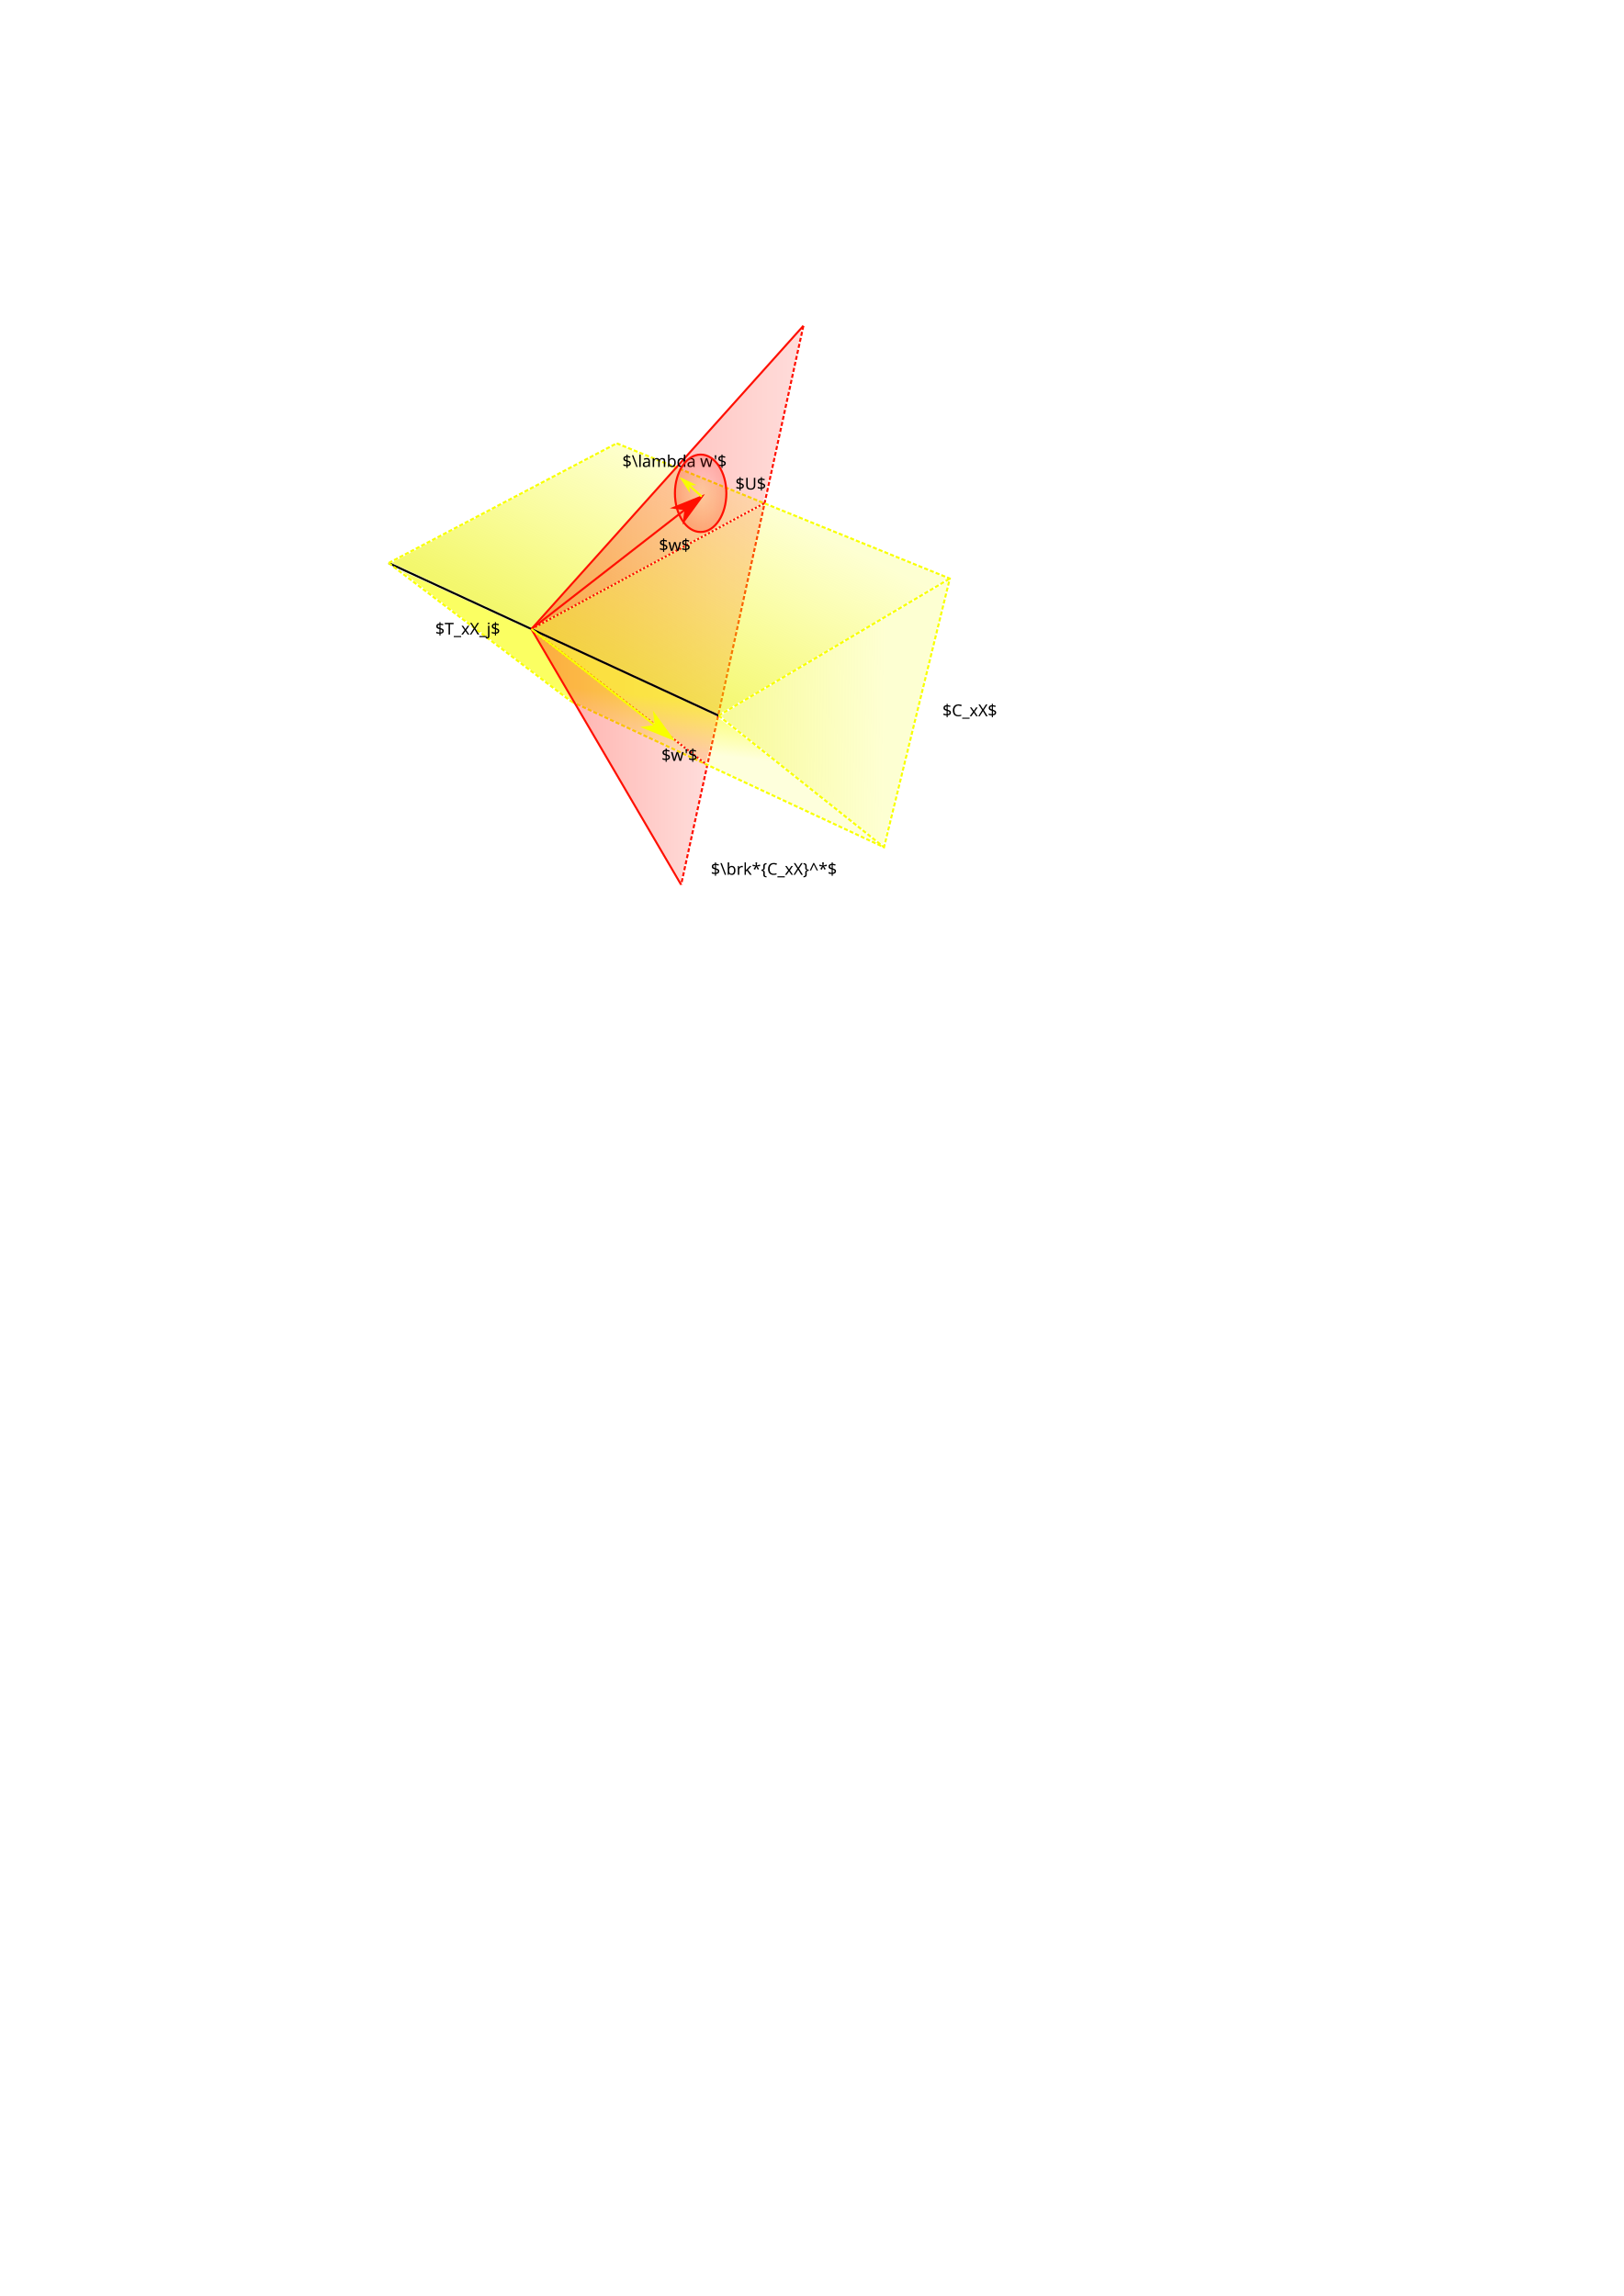
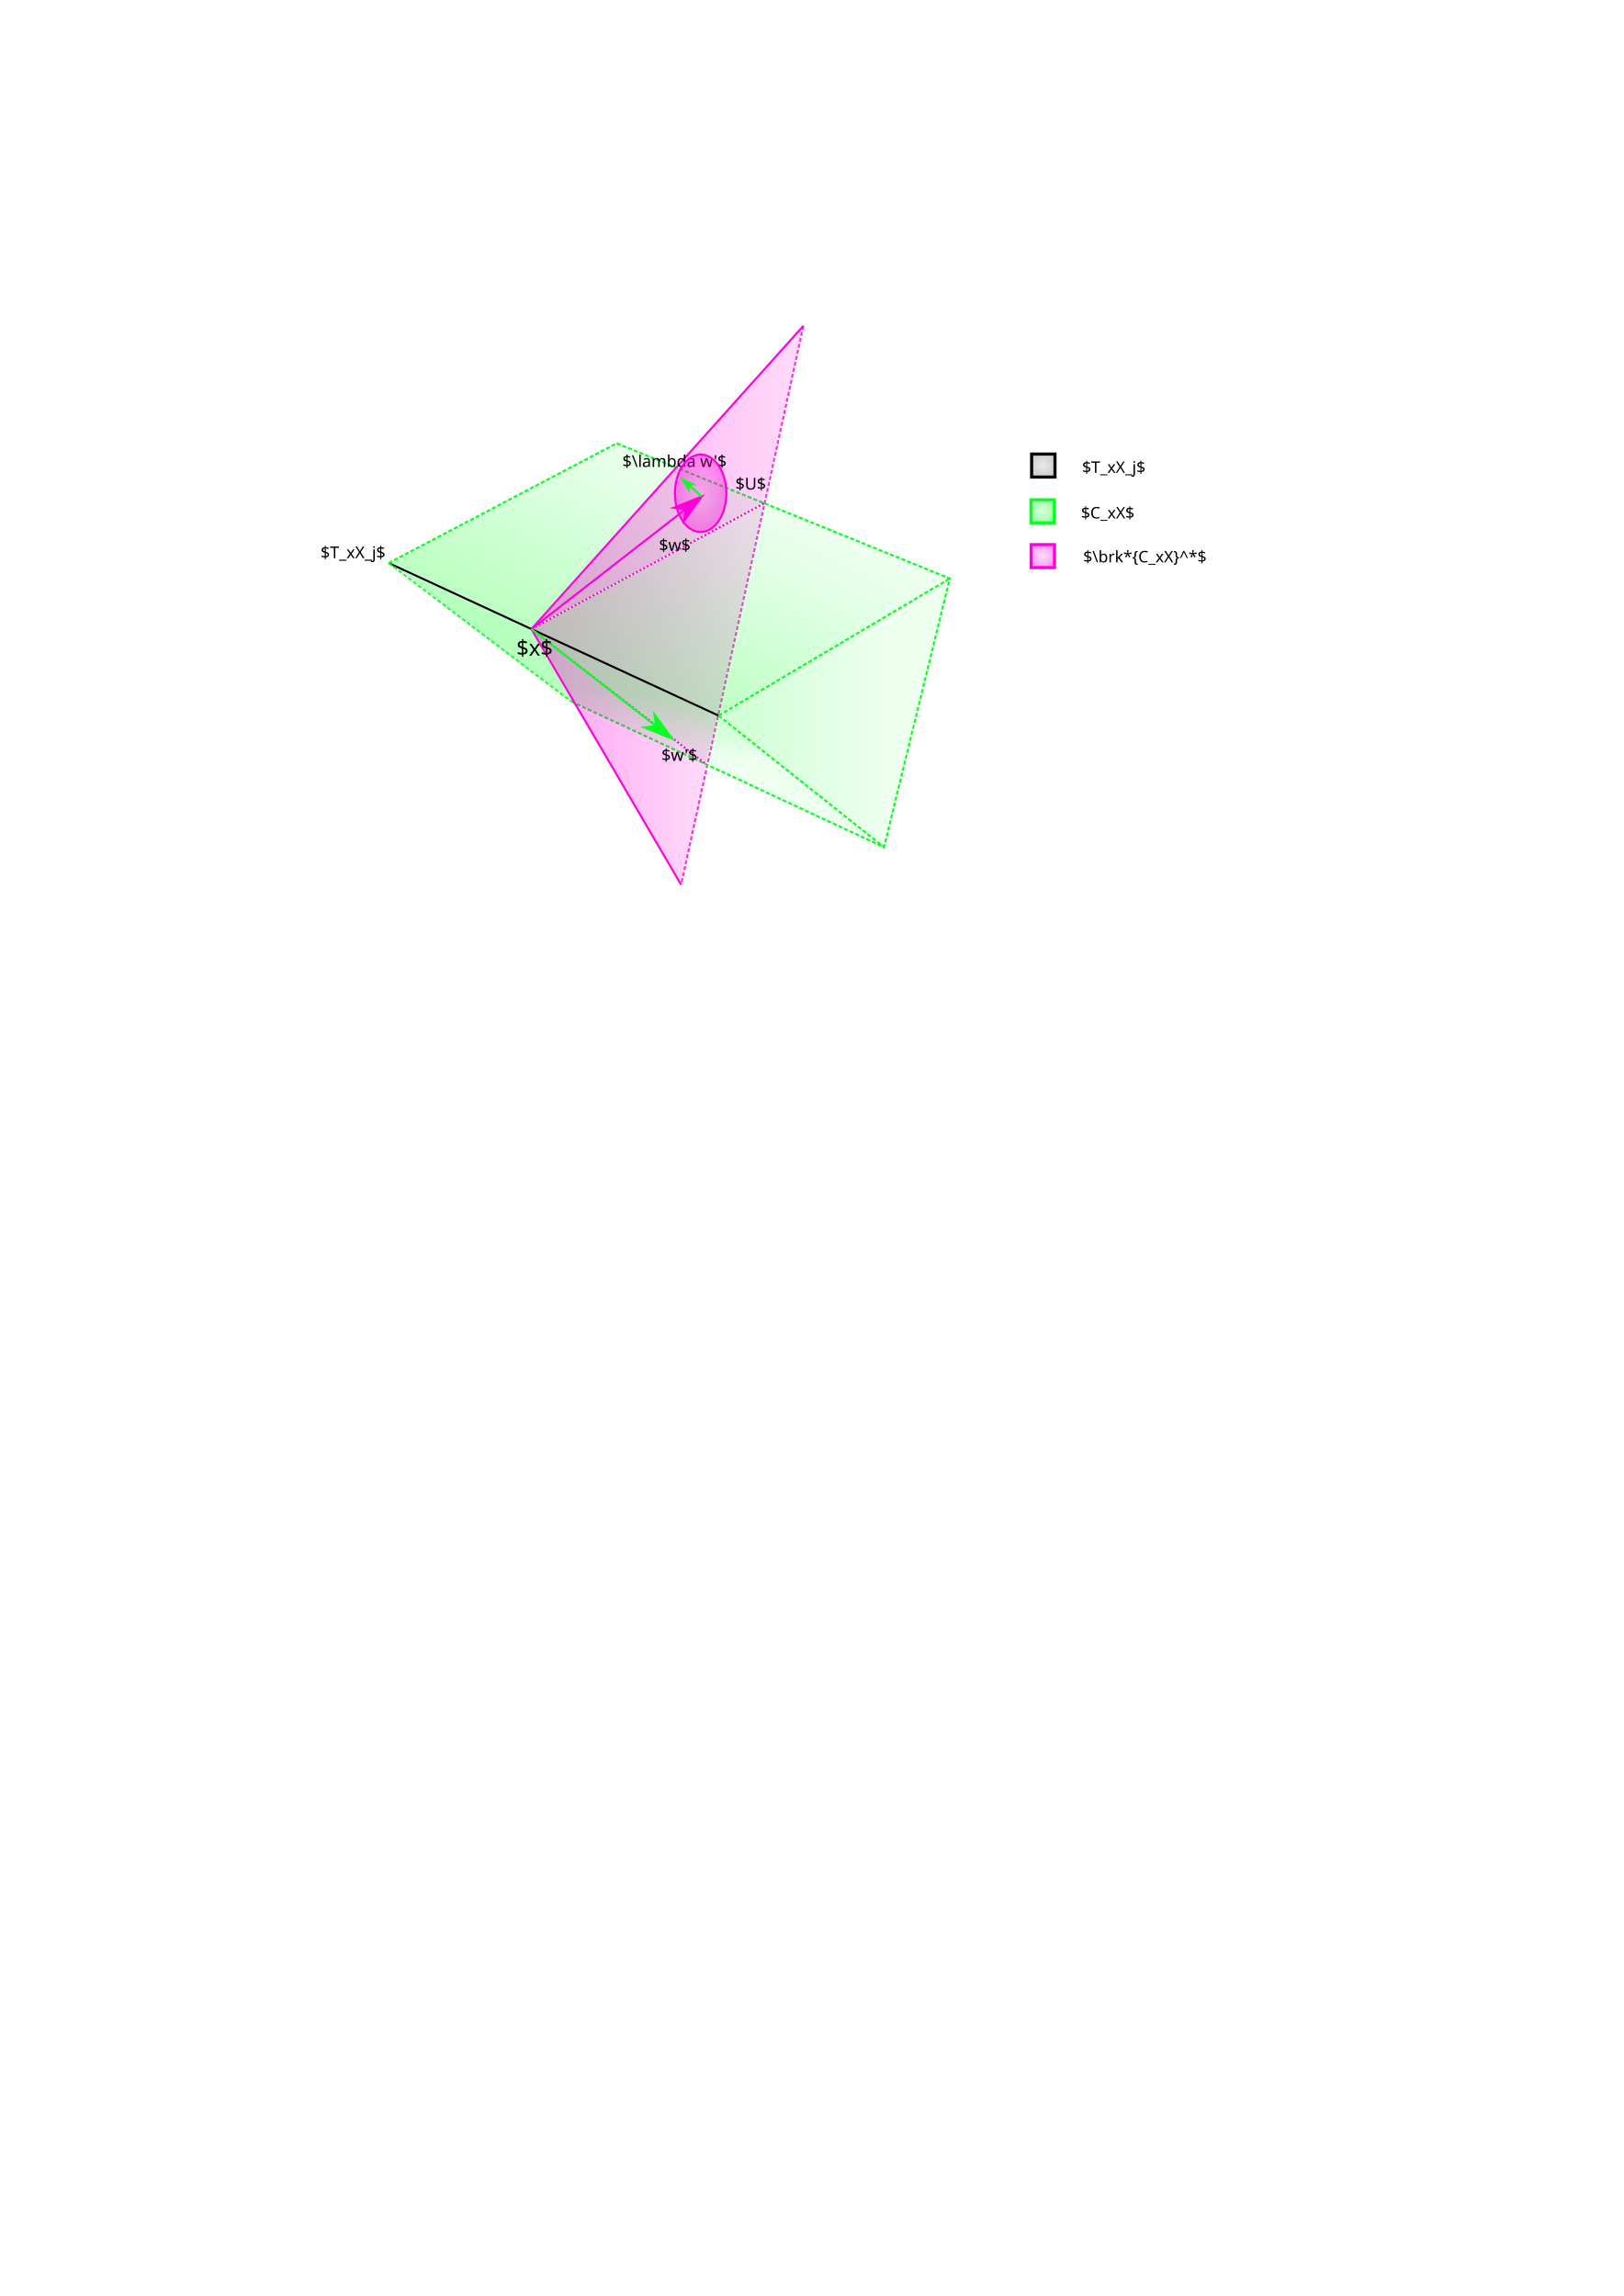
<svg xmlns="http://www.w3.org/2000/svg" xmlns:xlink="http://www.w3.org/1999/xlink" width="210mm" height="297mm" viewBox="0 0 210 297" version="1.1" id="svg1030">
  <defs id="defs1024">
+     <linearGradient id="linearGradient2991">
+       <stop style="stop-color:#ff00db;stop-opacity:0.372" offset="0" id="stop2987" />
+       <stop style="stop-color:#ff00dd;stop-opacity:0.149" offset="1" id="stop2989" />
+     </linearGradient>
+     <linearGradient id="linearGradient2985">
+       <stop id="stop2981" offset="0" style="stop-color:#ff00db;stop-opacity:0.372" />
+       <stop id="stop2983" offset="1" style="stop-color:#ff00dd;stop-opacity:0.144" />
+     </linearGradient>
+     <linearGradient id="linearGradient2979">
+       <stop id="stop2975" offset="0" style="stop-color:#0aff22;stop-opacity:0.293" />
+       <stop id="stop2977" offset="1" style="stop-color:#0aff23;stop-opacity:0.074" />
+     </linearGradient>
    <marker orient="auto" refY="0.0" refX="0.0" id="Arrow1Mend" style="overflow:visible;">
-       <path id="path4103" d="M 0.0,0.0 L 5.0,-5.0 L -12.5,0.0 L 5.0,5.0 L 0.0,0.0 z " style="fill-rule:evenodd;stroke:#f8ff00;stroke-width:1pt;stroke-opacity:1;fill:#f8ff00;fill-opacity:1" transform="scale(0.4) rotate(180) translate(10,0)" />
+       <path id="path4103" d="M 0.0,0.0 L 5.0,-5.0 L -12.5,0.0 L 5.0,5.0 L 0.0,0.0 z " style="fill-rule:evenodd;stroke:#09ff23;stroke-width:1pt;stroke-opacity:1;fill:#09ff23;fill-opacity:1" transform="scale(0.4) rotate(180) translate(10,0)" />
    </marker>
-     <linearGradient id="linearGradient2976">
-       <stop id="stop2972" offset="0" style="stop-color:#ff0f00;stop-opacity:0" />
-       <stop id="stop2974" offset="1" style="stop-color:#ff0f00;stop-opacity:0.197" />
-     </linearGradient>
-     <linearGradient id="linearGradient2960">
-       <stop id="stop2956" offset="0" style="stop-color:#f8ff00;stop-opacity:0.617" />
-       <stop id="stop2958" offset="1" style="stop-color:#f8ff00;stop-opacity:0.138" />
-     </linearGradient>
    <linearGradient id="linearGradient2954">
-       <stop id="stop2950" offset="0" style="stop-color:#eaf100;stop-opacity:0.574" />
-       <stop id="stop2952" offset="1" style="stop-color:#f7ff00;stop-opacity:0.176" />
+       <stop id="stop2950" offset="0" style="stop-color:#0bff21;stop-opacity:0.271" />
+       <stop id="stop2952" offset="1" style="stop-color:#0dff28;stop-opacity:0.075" />
    </linearGradient>
    <marker style="overflow:visible;" id="marker1364" refX="0.0" refY="0.0" orient="auto">
      <path transform="scale(0.8) rotate(180) translate(12.5,0)" style="fill-rule:evenodd;stroke:#f8ff00;stroke-width:1pt;stroke-opacity:1;fill:#f8ff00;fill-opacity:1" d="M 0.0,0.0 L 5.0,-5.0 L -12.5,0.0 L 5.0,5.0 L 0.0,0.0 z " id="path1362" />
    </marker>
-     <linearGradient id="linearGradient1313">
-       <stop style="stop-color:#ff0f00;stop-opacity:0.394" offset="0" id="stop1309" />
-       <stop style="stop-color:#ff0f00;stop-opacity:0.207" offset="1" id="stop1311" />
-     </linearGradient>
-     <linearGradient id="linearGradient1305">
-       <stop style="stop-color:#ff0f00;stop-opacity:0.351" offset="0" id="stop1301" />
-       <stop style="stop-color:#ff0f00;stop-opacity:0.144" offset="1" id="stop1303" />
-     </linearGradient>
    <linearGradient id="linearGradient1264">
-       <stop style="stop-color:#eaf100;stop-opacity:0.404" offset="0" id="stop1260" />
-       <stop style="stop-color:#f7ff00;stop-opacity:0.176" offset="1" id="stop1262" />
+       <stop style="stop-color:#0aff22;stop-opacity:0.204" offset="0" id="stop1260" />
+       <stop style="stop-color:#0aff23;stop-opacity:0.074" offset="1" id="stop1262" />
    </linearGradient>
    <marker style="overflow:visible" id="marker3618" refX="0.0" refY="0.0" orient="auto">
      <path transform="scale(0.8) translate(12.5,0)" style="fill-rule:evenodd;stroke:#f8ff00;stroke-width:1pt;stroke-opacity:1;fill:#f8ff00;fill-opacity:1" d="M 0.0,0.0 L 5.0,-5.0 L -12.5,0.0 L 5.0,5.0 L 0.0,0.0 z " id="path3616" />
    </marker>
    <marker style="overflow:visible" id="marker3500" refX="0.0" refY="0.0" orient="auto">
      <path transform="scale(0.8) translate(12.5,0)" style="fill-rule:evenodd;stroke:#000000;stroke-width:1pt;stroke-opacity:1;fill:#000000;fill-opacity:1" d="M 0.0,0.0 L 5.0,-5.0 L -12.5,0.0 L 5.0,5.0 L 0.0,0.0 z " id="path3498" />
    </marker>
    <marker style="overflow:visible" id="marker3388" refX="0.0" refY="0.0" orient="auto">
      <path transform="scale(0.8) translate(12.5,0)" style="fill-rule:evenodd;stroke:#000000;stroke-width:1pt;stroke-opacity:1;fill:#000000;fill-opacity:1" d="M 0.0,0.0 L 5.0,-5.0 L -12.5,0.0 L 5.0,5.0 L 0.0,0.0 z " id="path3386" />
    </marker>
    <marker orient="auto" refY="0.0" refX="0.0" id="marker3172" style="overflow:visible;">
-       <path id="path3170" d="M 0.0,0.0 L 5.0,-5.0 L -12.5,0.0 L 5.0,5.0 L 0.0,0.0 z " style="fill-rule:evenodd;stroke:#ff0f00;stroke-width:1pt;stroke-opacity:1;fill:#ff0f00;fill-opacity:1" transform="scale(0.8) rotate(180) translate(12.5,0)" />
+       <path id="path3170" d="M 0.0,0.0 L 5.0,-5.0 L -12.5,0.0 L 5.0,5.0 L 0.0,0.0 z " style="fill-rule:evenodd;stroke:#ff00db;stroke-width:1pt;stroke-opacity:1;fill:#ff00db;fill-opacity:1" transform="scale(0.8) rotate(180) translate(12.5,0)" />
    </marker>
    <marker orient="auto" refY="0.0" refX="0.0" id="marker3078" style="overflow:visible;">
-       <path id="path3076" d="M 0.0,0.0 L 5.0,-5.0 L -12.5,0.0 L 5.0,5.0 L 0.0,0.0 z " style="fill-rule:evenodd;stroke:#f8ff00;stroke-width:1pt;stroke-opacity:1;fill:#f8ff00;fill-opacity:1" transform="scale(0.8) rotate(180) translate(12.5,0)" />
+       <path id="path3076" d="M 0.0,0.0 L 5.0,-5.0 L -12.5,0.0 L 5.0,5.0 L 0.0,0.0 z " style="fill-rule:evenodd;stroke:#09ff23;stroke-width:1pt;stroke-opacity:1;fill:#09ff23;fill-opacity:1" transform="scale(0.8) rotate(180) translate(12.5,0)" />
    </marker>
    <marker orient="auto" refY="0.0" refX="0.0" id="marker2990" style="overflow:visible;">
      <path id="path2988" d="M 0.0,0.0 L 5.0,-5.0 L -12.5,0.0 L 5.0,5.0 L 0.0,0.0 z " style="fill-rule:evenodd;stroke:#000000;stroke-width:1pt;stroke-opacity:1;fill:#000000;fill-opacity:1" transform="scale(0.8) rotate(180) translate(12.5,0)" />
    </marker>
    <marker orient="auto" refY="0.0" refX="0.0" id="marker2908" style="overflow:visible;">
      <path id="path2906" d="M 0.0,0.0 L 5.0,-5.0 L -12.5,0.0 L 5.0,5.0 L 0.0,0.0 z " style="fill-rule:evenodd;stroke:#000000;stroke-width:1pt;stroke-opacity:1;fill:#000000;fill-opacity:1" transform="scale(0.8) rotate(180) translate(12.5,0)" />
    </marker>
    <marker style="overflow:visible;" id="marker2384" refX="0.0" refY="0.0" orient="auto">
      <path transform="scale(0.8) rotate(180) translate(12.5,0)" style="fill-rule:evenodd;stroke:#000000;stroke-width:1pt;stroke-opacity:1;fill:#000000;fill-opacity:1" d="M 0.0,0.0 L 5.0,-5.0 L -12.5,0.0 L 5.0,5.0 L 0.0,0.0 z " id="path2382" />
    </marker>
    <marker style="overflow:visible;" id="marker2314" refX="0.0" refY="0.0" orient="auto">
      <path transform="scale(0.8) rotate(180) translate(12.5,0)" style="fill-rule:evenodd;stroke:#000000;stroke-width:1pt;stroke-opacity:1;fill:#000000;fill-opacity:1" d="M 0.0,0.0 L 5.0,-5.0 L -12.5,0.0 L 5.0,5.0 L 0.0,0.0 z " id="path2312" />
    </marker>
    <marker style="overflow:visible;" id="marker2250" refX="0.0" refY="0.0" orient="auto">
      <path transform="scale(0.8) rotate(180) translate(12.5,0)" style="fill-rule:evenodd;stroke:#000000;stroke-width:1pt;stroke-opacity:1;fill:#000000;fill-opacity:1" d="M 0.0,0.0 L 5.0,-5.0 L -12.5,0.0 L 5.0,5.0 L 0.0,0.0 z " id="path2248" />
    </marker>
    <marker style="overflow:visible;" id="marker2192" refX="0.0" refY="0.0" orient="auto">
      <path transform="scale(0.8) rotate(180) translate(12.5,0)" style="fill-rule:evenodd;stroke:#000000;stroke-width:1pt;stroke-opacity:1;fill:#000000;fill-opacity:1" d="M 0.0,0.0 L 5.0,-5.0 L -12.5,0.0 L 5.0,5.0 L 0.0,0.0 z " id="path2190" />
    </marker>
    <marker style="overflow:visible;" id="marker2140" refX="0.0" refY="0.0" orient="auto">
      <path transform="scale(0.8) rotate(180) translate(12.5,0)" style="fill-rule:evenodd;stroke:#000000;stroke-width:1pt;stroke-opacity:1;fill:#000000;fill-opacity:1" d="M 0.0,0.0 L 5.0,-5.0 L -12.5,0.0 L 5.0,5.0 L 0.0,0.0 z " id="path2138" />
    </marker>
    <marker style="overflow:visible;" id="marker2094" refX="0.0" refY="0.0" orient="auto">
      <path transform="scale(0.8) rotate(180) translate(12.5,0)" style="fill-rule:evenodd;stroke:#000000;stroke-width:1pt;stroke-opacity:1;fill:#000000;fill-opacity:1" d="M 0.0,0.0 L 5.0,-5.0 L -12.5,0.0 L 5.0,5.0 L 0.0,0.0 z " id="path2092" />
    </marker>
    <marker style="overflow:visible;" id="marker2054" refX="0.0" refY="0.0" orient="auto">
      <path transform="scale(0.8) rotate(180) translate(12.5,0)" style="fill-rule:evenodd;stroke:#000000;stroke-width:1pt;stroke-opacity:1;fill:#000000;fill-opacity:1" d="M 0.0,0.0 L 5.0,-5.0 L -12.5,0.0 L 5.0,5.0 L 0.0,0.0 z " id="path2052" />
    </marker>
    <marker style="overflow:visible;" id="marker2020" refX="0.0" refY="0.0" orient="auto">
      <path transform="scale(0.8) rotate(180) translate(12.5,0)" style="fill-rule:evenodd;stroke:#000000;stroke-width:1pt;stroke-opacity:1;fill:#000000;fill-opacity:1" d="M 0.0,0.0 L 5.0,-5.0 L -12.5,0.0 L 5.0,5.0 L 0.0,0.0 z " id="path2018" />
    </marker>
    <marker style="overflow:visible;" id="marker1992" refX="0.0" refY="0.0" orient="auto">
      <path transform="scale(0.8) rotate(180) translate(12.5,0)" style="fill-rule:evenodd;stroke:#000000;stroke-width:1pt;stroke-opacity:1;fill:#000000;fill-opacity:1" d="M 0.0,0.0 L 5.0,-5.0 L -12.5,0.0 L 5.0,5.0 L 0.0,0.0 z " id="path1990" />
    </marker>
    <marker style="overflow:visible;" id="marker1970" refX="0.0" refY="0.0" orient="auto">
      <path transform="scale(0.8) rotate(180) translate(12.5,0)" style="fill-rule:evenodd;stroke:#000000;stroke-width:1pt;stroke-opacity:1;fill:#000000;fill-opacity:1" d="M 0.0,0.0 L 5.0,-5.0 L -12.5,0.0 L 5.0,5.0 L 0.0,0.0 z " id="path1968" />
    </marker>
    <linearGradient xlink:href="#linearGradient2954" id="linearGradient1175" x1="692.873" y1="271.472" x2="766.677" y2="123.213" gradientUnits="userSpaceOnUse" gradientTransform="matrix(0.1654788,0,0,0.1654729,-30.81722,43.5744)" />
    <linearGradient xlink:href="#linearGradient1264" id="linearGradient1185" x1="749.261" y1="293.981" x2="877.454" y2="295.7" gradientUnits="userSpaceOnUse" gradientTransform="matrix(0.1654788,0,0,0.1654729,-30.81722,43.5744)" />
-     <linearGradient xlink:href="#linearGradient2960" id="linearGradient1195" x1="719.723" y1="283.939" x2="715.136" y2="323.457" gradientUnits="userSpaceOnUse" gradientTransform="matrix(0.1654788,0,0,0.1654729,-30.81722,43.5744)" />
-     <linearGradient xlink:href="#linearGradient1313" id="linearGradient1225" x1="602.522" y1="232.344" x2="782.387" y2="232.344" gradientUnits="userSpaceOnUse" gradientTransform="matrix(0.1654788,0,0,0.1654729,-30.81722,43.5744)" />
-     <linearGradient xlink:href="#linearGradient1305" id="linearGradient1233" x1="604.472" y1="328.584" x2="738.144" y2="328.584" gradientUnits="userSpaceOnUse" gradientTransform="matrix(0.1654788,0,0,0.1654729,-30.81722,43.5744)" />
-     <linearGradient xlink:href="#linearGradient1305" id="linearGradient1241" x1="605.323" y1="110.213" x2="812.457" y2="110.213" gradientUnits="userSpaceOnUse" gradientTransform="matrix(0.1654788,0,0,0.1654729,-30.81722,43.5744)" />
-     <radialGradient xlink:href="#linearGradient2976" id="radialGradient2970" cx="194.084" cy="32.832" fx="194.084" fy="32.832" r="4.092" gradientTransform="matrix(0.8399501,0,0,1.251793,-72.40439,22.70978)" gradientUnits="userSpaceOnUse" />
+     <linearGradient xlink:href="#linearGradient2979" id="linearGradient1195" x1="719.723" y1="283.939" x2="715.136" y2="323.457" gradientUnits="userSpaceOnUse" gradientTransform="matrix(0.1654788,0,0,0.1654729,-30.81722,43.5744)" />
+     <linearGradient xlink:href="#linearGradient2991" id="linearGradient1225" x1="602.522" y1="232.344" x2="782.387" y2="232.344" gradientUnits="userSpaceOnUse" gradientTransform="matrix(0.1654788,0,0,0.1654729,-30.81722,43.5744)" />
+     <linearGradient xlink:href="#linearGradient2985" id="linearGradient1233" x1="604.472" y1="328.584" x2="738.144" y2="328.584" gradientUnits="userSpaceOnUse" gradientTransform="matrix(0.1654788,0,0,0.1654729,-30.81722,43.5744)" />
+     <linearGradient xlink:href="#linearGradient2985" id="linearGradient1241" x1="605.323" y1="110.213" x2="812.457" y2="110.213" gradientUnits="userSpaceOnUse" gradientTransform="matrix(0.1654788,0,0,0.1654729,-30.81722,43.5744)" />
+     <radialGradient xlink:href="#linearGradient905" id="radialGradient2970" cx="194.084" cy="32.832" fx="194.084" fy="32.832" r="4.092" gradientTransform="matrix(0.8399501,0,0,1.251793,-72.40439,22.70978)" gradientUnits="userSpaceOnUse" />
+     <radialGradient xlink:href="#linearGradient899" id="radialGradient893-3-3" cx="122.171" cy="81.563" fx="122.171" fy="81.563" r="2.844" gradientTransform="matrix(0.5571564,0,0,0.5516924,66.78123,21.14122)" gradientUnits="userSpaceOnUse" />
+     <linearGradient id="linearGradient899">
+       <stop id="stop895" offset="0" style="stop-color:#09ff22;stop-opacity:0.149" />
+       <stop id="stop897" offset="1" style="stop-color:#09ff22;stop-opacity:0.399" />
+     </linearGradient>
+     <radialGradient xlink:href="#linearGradient905" id="radialGradient893-3" cx="122.171" cy="81.563" fx="122.171" fy="81.563" r="2.844" gradientTransform="matrix(0.5571564,0,0,0.5516924,66.80187,26.93809)" gradientUnits="userSpaceOnUse" />
+     <linearGradient id="linearGradient905">
+       <stop id="stop901" offset="0" style="stop-color:#ff00db;stop-opacity:0.128" />
+       <stop id="stop903" offset="1" style="stop-color:#ff00dd;stop-opacity:0.388" />
+     </linearGradient>
+     <radialGradient xlink:href="#linearGradient891" id="radialGradient893" cx="122.171" cy="81.563" fx="122.171" fy="81.563" r="2.844" gradientTransform="matrix(0.5571564,0,0,0.5516924,66.86631,15.22475)" gradientUnits="userSpaceOnUse" />
+     <linearGradient id="linearGradient891">
+       <stop style="stop-color:#000000;stop-opacity:0.085" offset="0" id="stop887" />
+       <stop style="stop-color:#000000;stop-opacity:0.191" offset="1" id="stop889" />
+     </linearGradient>
  </defs>
  <g id="layer1" style="display:inline">
-     <path style="opacity:1;vector-effect:none;fill:none;fill-opacity:1;stroke:#ff0f00;stroke-width:0.265;stroke-linecap:butt;stroke-linejoin:miter;stroke-miterlimit:4;stroke-dasharray:0.53, 0.265;stroke-dashoffset:0;stroke-opacity:1" d="M 103.904,42.149 88.091,114.436" id="path1160" />
+     <path style="opacity:1;vector-effect:none;fill:none;fill-opacity:1;stroke:#ff00dd;stroke-width:0.265;stroke-linecap:butt;stroke-linejoin:miter;stroke-miterlimit:4;stroke-dasharray:0.53, 0.265;stroke-dashoffset:0;stroke-opacity:0.812" d="M 103.904,42.149 88.091,114.436" id="path1160" />
    <path style="opacity:1;fill:url(#linearGradient1225);fill-opacity:1;stroke:none;stroke-width:0.265;stroke-miterlimit:4;stroke-dasharray:0.53, 0.265;stroke-dashoffset:0;stroke-opacity:1" d="m 80.037,90.015 -11.15,-8.641 0.335,-0.173 c 0.184,-0.095 6.871,-3.704 14.86,-8.02 7.989,-4.316 14.545,-7.827 14.569,-7.803 0.093,0.093 -7.233,33.294 -7.345,33.286 -0.065,-0.004 -5.136,-3.896 -11.268,-8.649 z" id="path1217" />
  </g>
  <g id="layer3" style="display:inline">
    <path style="opacity:1;fill:url(#linearGradient1175);fill-opacity:1;stroke:none;stroke-width:0.265;stroke-miterlimit:4;stroke-dasharray:0.53, 0.265;stroke-dashoffset:0;stroke-opacity:1" d="m 71.759,82.63 c -11.562,-5.357 -21.052,-9.771 -21.087,-9.808 -0.036,-0.037 6.498,-3.511 14.519,-7.719 l 14.584,-7.652 21.336,8.655 c 11.735,4.76 21.337,8.701 21.338,8.758 0.003,0.127 -29.348,17.536 -29.535,17.518 -0.073,-0.007 -9.593,-4.396 -21.155,-9.753 z" id="path1167" />
    <path style="opacity:1;fill:url(#linearGradient1185);fill-opacity:1;stroke:none;stroke-width:0.265;stroke-miterlimit:4;stroke-dasharray:0.53, 0.265;stroke-dashoffset:0;stroke-opacity:1" d="M 103.646,100.987 C 97.946,96.441 93.268,92.667 93.25,92.6 93.214,92.461 122.46,75.131 122.561,75.232 c 0.124,0.124 -8.222,33.936 -8.388,33.977 -0.09,0.023 -4.827,-3.678 -10.527,-8.223 z" id="path1177" />
    <path style="opacity:1;fill:url(#linearGradient1195);fill-opacity:1;stroke:none;stroke-width:0.265;stroke-miterlimit:4;stroke-dasharray:0.53, 0.265;stroke-dashoffset:0;stroke-opacity:1" d="M 93.282,99.687 73.892,90.629 62.902,82.29 c -6.045,-4.586 -10.958,-8.371 -10.917,-8.412 0.065,-0.065 37.87,17.349 40.277,18.553 0.576,0.288 5.054,3.725 10.782,8.276 11.168,8.872 10.188,8.073 9.872,8.052 -0.133,-0.009 -8.968,-4.092 -19.633,-9.074 z" id="path1187" />
+     <text xml:space="preserve" style="font-style:normal;font-weight:normal;font-size:2.07px;line-height:1.25;font-family:sans-serif;letter-spacing:0px;word-spacing:0px;display:inline;fill:#000000;fill-opacity:1;stroke:none;stroke-width:0.265" x="139.925" y="61.176" id="text1312-6" transform="scale(1.00017,0.9998304)">
+       <tspan id="tspan1310-2" x="139.925" y="61.176" style="stroke-width:0.265">$T_xX_j$</tspan>
+     </text>
+     <text xml:space="preserve" style="font-style:normal;font-weight:normal;font-size:2.07px;line-height:1.25;font-family:sans-serif;letter-spacing:0px;word-spacing:0px;display:inline;fill:#000000;fill-opacity:1;stroke:none;stroke-width:0.265" x="140.069" y="72.755" id="text1320-9" transform="scale(1.00017,0.9998304)">
+       <tspan id="tspan1318-1" x="140.069" y="72.755" style="stroke-width:0.265">$\brk*{C_xX}^*$</tspan>
+     </text>
+     <text xml:space="preserve" style="font-style:normal;font-weight:normal;font-size:2.07px;line-height:1.25;font-family:sans-serif;letter-spacing:0px;word-spacing:0px;display:inline;fill:#000000;fill-opacity:1;stroke:none;stroke-width:0.265" x="139.79" y="67.082" id="text1324-2" transform="scale(1.00017,0.9998304)">
+       <tspan id="tspan1322-7" x="139.79" y="67.082" style="stroke-width:0.265">$C_xX$</tspan>
+     </text>
+     <rect style="display:inline;opacity:1;fill:url(#radialGradient893);fill-opacity:1;stroke:#000000;stroke-width:0.4;stroke-miterlimit:4;stroke-dasharray:none;stroke-dashoffset:0;stroke-opacity:1" id="rect885" width="3.022" height="2.977" x="133.424" y="58.734" />
+     <rect style="display:inline;opacity:1;fill:url(#radialGradient893-3);fill-opacity:1;stroke:#ff00dd;stroke-width:0.4;stroke-miterlimit:4;stroke-dasharray:none;stroke-dashoffset:0;stroke-opacity:1" id="rect885-5" width="3.022" height="2.977" x="133.359" y="70.447" />
+     <rect style="display:inline;opacity:1;fill:url(#radialGradient893-3-3);fill-opacity:1;stroke:#09ff22;stroke-width:0.4;stroke-miterlimit:4;stroke-dasharray:none;stroke-dashoffset:0;stroke-opacity:1" id="rect885-5-2" width="3.022" height="2.977" x="133.339" y="64.65" />
  </g>
  <g id="layer5" style="display:inline">
    <path style="fill:none;stroke:#000000;stroke-width:0.265px;stroke-linecap:butt;stroke-linejoin:miter;stroke-opacity:1" d="M 50.267,72.831 92.937,92.569" id="path1134" />
-     <path style="opacity:1;vector-effect:none;fill:none;fill-opacity:1;stroke:#f8ff00;stroke-width:0.265;stroke-linecap:butt;stroke-linejoin:miter;stroke-miterlimit:4;stroke-dasharray:0.529,0.265;stroke-dashoffset:0;stroke-opacity:1" d="M 50.267,72.831 79.758,57.347" id="path1148" />
-     <path style="opacity:1;vector-effect:none;fill:none;fill-opacity:1;stroke:#f8ff00;stroke-width:0.265;stroke-linecap:butt;stroke-linejoin:miter;stroke-miterlimit:4;stroke-dasharray:0.529,0.265;stroke-dashoffset:0;stroke-opacity:1" d="M 92.937,92.569 122.842,74.84" id="path1150" />
-     <path style="opacity:1;vector-effect:none;fill:none;fill-opacity:1;stroke:#f8ff00;stroke-width:0.265;stroke-linecap:butt;stroke-linejoin:miter;stroke-miterlimit:4;stroke-dasharray:0.529,0.265;stroke-dashoffset:0;stroke-opacity:1" d="M 92.937,92.569 114.331,109.59" id="path1152" />
-     <path style="opacity:1;vector-effect:none;fill:none;fill-opacity:1;stroke:#f8ff00;stroke-width:0.265;stroke-linecap:butt;stroke-linejoin:miter;stroke-miterlimit:4;stroke-dasharray:0.529,0.265;stroke-dashoffset:0;stroke-opacity:1" d="M 50.267,72.831 73.884,90.742" id="path1154" />
-     <path style="opacity:1;vector-effect:none;fill:none;fill-opacity:1;stroke:#f8ff00;stroke-width:0.265;stroke-linecap:butt;stroke-linejoin:miter;stroke-miterlimit:4;stroke-dasharray:0.53,0.265;stroke-dashoffset:0;stroke-opacity:1" d="M 79.758,57.347 122.842,74.84 114.331,109.59 73.884,90.742" id="path1162" />
+     <path style="opacity:1;vector-effect:none;fill:none;fill-opacity:1;stroke:#09ff22;stroke-width:0.265;stroke-linecap:butt;stroke-linejoin:miter;stroke-miterlimit:4;stroke-dasharray:0.529, 0.265;stroke-dashoffset:0;stroke-opacity:1" d="M 50.267,72.831 79.758,57.347" id="path1148" />
+     <path style="opacity:1;vector-effect:none;fill:none;fill-opacity:1;stroke:#09ff22;stroke-width:0.265;stroke-linecap:butt;stroke-linejoin:miter;stroke-miterlimit:4;stroke-dasharray:0.529, 0.265;stroke-dashoffset:0;stroke-opacity:1" d="M 92.937,92.569 122.842,74.84" id="path1150" />
+     <path style="opacity:1;vector-effect:none;fill:none;fill-opacity:1;stroke:#09ff22;stroke-width:0.265;stroke-linecap:butt;stroke-linejoin:miter;stroke-miterlimit:4;stroke-dasharray:0.529, 0.265;stroke-dashoffset:0;stroke-opacity:1" d="M 92.937,92.569 114.331,109.59" id="path1152" />
+     <path style="opacity:1;vector-effect:none;fill:none;fill-opacity:1;stroke:#09ff23;stroke-width:0.265;stroke-linecap:butt;stroke-linejoin:miter;stroke-miterlimit:4;stroke-dasharray:0.529, 0.265;stroke-dashoffset:0;stroke-opacity:0.898" d="M 50.267,72.831 73.884,90.742" id="path1154" />
+     <path style="opacity:1;vector-effect:none;fill:none;fill-opacity:1;stroke:#09ff22;stroke-width:0.265;stroke-linecap:butt;stroke-linejoin:miter;stroke-miterlimit:4;stroke-dasharray:0.53, 0.265;stroke-dashoffset:0;stroke-opacity:1" d="M 79.758,57.347 122.842,74.84 114.331,109.59 73.884,90.742" id="path1162" />
  </g>
  <g id="layer6" style="display:inline">
-     <path style="display:inline;opacity:1;vector-effect:none;fill:none;fill-opacity:1;stroke:#ff0f00;stroke-width:0.265px;stroke-linecap:butt;stroke-linejoin:miter;stroke-miterlimit:4;stroke-dasharray:none;stroke-dashoffset:0;stroke-opacity:1" d="M 68.729,81.371 103.904,42.149" id="path1156" />
-     <path style="display:inline;opacity:1;vector-effect:none;fill:none;fill-opacity:1;stroke:#ff0f00;stroke-width:0.265px;stroke-linecap:butt;stroke-linejoin:miter;stroke-miterlimit:4;stroke-dasharray:none;stroke-dashoffset:0;stroke-opacity:1" d="M 68.729,81.371 88.091,114.436" id="path1158" />
-     <path style="display:inline;opacity:1;vector-effect:none;fill:none;fill-opacity:1;stroke:#ff0f00;stroke-width:0.265;stroke-linecap:butt;stroke-linejoin:miter;stroke-miterlimit:4;stroke-dasharray:0.265, 0.265;stroke-dashoffset:0;stroke-opacity:0.98" d="M 68.729,81.371 91.374,98.892" id="path1207" />
-     <path style="display:inline;opacity:1;vector-effect:none;fill:none;fill-opacity:1;stroke:#ff0d00;stroke-width:0.265;stroke-linecap:butt;stroke-linejoin:miter;stroke-miterlimit:4;stroke-dasharray:0.265, 0.265;stroke-dashoffset:0;stroke-opacity:1" d="M 68.729,81.371 98.888,65.076" id="path1209" />
+     <path style="display:inline;opacity:1;vector-effect:none;fill:none;fill-opacity:1;stroke:#ff00dc;stroke-width:0.265px;stroke-linecap:butt;stroke-linejoin:miter;stroke-miterlimit:4;stroke-dasharray:none;stroke-dashoffset:0;stroke-opacity:1" d="M 68.729,81.371 103.904,42.149" id="path1156" />
+     <path style="display:inline;opacity:1;vector-effect:none;fill:none;fill-opacity:1;stroke:#ff00db;stroke-width:0.265px;stroke-linecap:butt;stroke-linejoin:miter;stroke-miterlimit:4;stroke-dasharray:none;stroke-dashoffset:0;stroke-opacity:1" d="M 68.729,81.371 88.091,114.436" id="path1158" />
+     <path style="display:inline;opacity:1;vector-effect:none;fill:none;fill-opacity:1;stroke:#ff00db;stroke-width:0.265;stroke-linecap:butt;stroke-linejoin:miter;stroke-miterlimit:4;stroke-dasharray:0.265, 0.265;stroke-dashoffset:0;stroke-opacity:1" d="M 68.729,81.371 91.374,98.892" id="path1207" />
+     <path style="display:inline;opacity:1;vector-effect:none;fill:none;fill-opacity:1;stroke:#ff00db;stroke-width:0.265;stroke-linecap:butt;stroke-linejoin:miter;stroke-miterlimit:4;stroke-dasharray:0.265, 0.265;stroke-dashoffset:0;stroke-opacity:1" d="M 68.729,81.371 98.888,65.076" id="path1209" />
    <path style="display:inline;opacity:1;fill:url(#linearGradient1241);fill-opacity:1;stroke:none;stroke-width:0.265;stroke-miterlimit:4;stroke-dasharray:0.53, 0.265;stroke-dashoffset:0;stroke-opacity:1" d="m 86.416,61.816 c 9.447,-10.535 17.191,-19.139 17.21,-19.121 0.083,0.083 -4.84,22.247 -4.967,22.365 -0.123,0.114 -29.003,15.749 -29.308,15.867 -0.061,0.024 7.618,-8.576 17.065,-19.111 z" id="path1213" />
    <path style="display:inline;opacity:1;fill:url(#linearGradient1233);fill-opacity:1;stroke:none;stroke-width:0.265;stroke-miterlimit:4;stroke-dasharray:0.53, 0.265;stroke-dashoffset:0;stroke-opacity:1" d="m 78.584,97.989 c -5.17,-8.823 -9.388,-16.058 -9.373,-16.078 0.015,-0.02 4.993,3.803 11.061,8.497 6.069,4.694 11.045,8.542 11.058,8.551 0.037,0.028 -3.241,14.967 -3.297,15.022 -0.027,0.027 -4.279,-7.17 -9.45,-15.992 z" id="path1215" />
-     <path style="display:inline;fill:none;stroke:#ff0f00;stroke-width:0.265;stroke-linecap:butt;stroke-linejoin:miter;stroke-miterlimit:4;stroke-dasharray:none;stroke-opacity:1;marker-end:url(#marker3172)" d="M 68.729,81.371 90.764,64.232" id="path1326" />
-     <path style="display:inline;fill:none;stroke:#f8ff00;stroke-width:0.265px;stroke-linecap:butt;stroke-linejoin:miter;stroke-opacity:1;marker-end:url(#marker3078)" d="M 68.729,81.371 86.923,95.552" id="path1328" />
+     <path style="display:inline;fill:none;stroke:#ff00db;stroke-width:0.265;stroke-linecap:butt;stroke-linejoin:miter;stroke-miterlimit:4;stroke-dasharray:none;stroke-opacity:1;marker-end:url(#marker3172)" d="M 68.729,81.371 90.764,64.232" id="path1326" />
+     <path style="display:inline;fill:none;stroke:#09ff23;stroke-width:0.265px;stroke-linecap:butt;stroke-linejoin:miter;stroke-opacity:1;marker-end:url(#marker3078)" d="M 68.729,81.371 86.923,95.552" id="path1328" />
    <text xml:space="preserve" style="font-style:normal;font-weight:normal;font-size:2.117px;line-height:1.25;font-family:sans-serif;letter-spacing:0px;word-spacing:0px;display:inline;fill:#000000;fill-opacity:1;stroke:none;stroke-width:0.265" x="95.113" y="63.326" id="text3842" transform="scale(1.000017,0.9999829)">
      <tspan id="tspan3840" x="95.113" y="63.326" style="stroke-width:0.265">$U$</tspan>
    </text>
    <text xml:space="preserve" style="font-style:normal;font-weight:normal;font-size:2.117px;line-height:1.25;font-family:sans-serif;letter-spacing:0px;word-spacing:0px;display:inline;fill:#000000;fill-opacity:1;stroke:none;stroke-width:0.265" x="85.226" y="71.26" id="text3846" transform="scale(1.000017,0.9999829)">
      <tspan id="tspan3844" x="85.226" y="71.26" style="stroke-width:0.265">$w$</tspan>
    </text>
    <text xml:space="preserve" style="font-style:normal;font-weight:normal;font-size:2.117px;line-height:1.25;font-family:sans-serif;letter-spacing:0px;word-spacing:0px;display:inline;fill:#000000;fill-opacity:1;stroke:none;stroke-width:0.265" x="80.495" y="60.41" id="text3850" transform="scale(1.000017,0.9999829)">
      <tspan id="tspan3848" x="80.495" y="60.41" style="stroke-width:0.265">$\lambda w'$</tspan>
    </text>
-     <ellipse style="display:inline;opacity:1;fill:url(#radialGradient2970);fill-opacity:1;stroke:#ff0f00;stroke-width:0.265;stroke-miterlimit:4;stroke-dasharray:none;stroke-dashoffset:0;stroke-opacity:1" id="path2962" cx="90.617" cy="63.809" rx="3.325" ry="5.009" />
-     <path style="display:inline;fill:none;stroke:#f8ff00;stroke-width:0.265;stroke-linecap:butt;stroke-linejoin:miter;stroke-miterlimit:4;stroke-dasharray:none;stroke-opacity:1;marker-end:url(#Arrow1Mend)" d="M 90.764,64.232 88.28,62.047" id="path1328-7" />
-     <text xml:space="preserve" style="font-style:normal;font-weight:normal;font-size:2.117px;line-height:1.25;font-family:sans-serif;letter-spacing:0px;word-spacing:0px;display:inline;fill:#000000;fill-opacity:1;stroke:none;stroke-width:0.265" x="91.934" y="113.165" id="text3830" transform="scale(1.000017,0.9999829)">
-       <tspan id="tspan3828" x="91.934" y="113.165" style="stroke-width:0.265">$\brk*{C_xX}^*$</tspan>
-     </text>
+     <ellipse style="display:inline;opacity:1;fill:url(#radialGradient2970);fill-opacity:1;stroke:#ff00da;stroke-width:0.265;stroke-miterlimit:4;stroke-dasharray:none;stroke-dashoffset:0;stroke-opacity:1" id="path2962" cx="90.617" cy="63.809" rx="3.325" ry="5.009" />
+     <path style="display:inline;fill:none;stroke:#09ff23;stroke-width:0.265;stroke-linecap:butt;stroke-linejoin:miter;stroke-miterlimit:4;stroke-dasharray:none;stroke-opacity:1;marker-end:url(#Arrow1Mend)" d="M 90.764,64.232 88.28,62.047" id="path1328-7" />
    <text xml:space="preserve" style="font-style:normal;font-weight:normal;font-size:2.117px;line-height:1.25;font-family:sans-serif;letter-spacing:0px;word-spacing:0px;display:inline;fill:#000000;fill-opacity:1;stroke:none;stroke-width:0.265" x="85.556" y="98.425" id="text3838" transform="scale(1.000017,0.9999829)">
      <tspan id="tspan3836" x="85.556" y="98.425" style="stroke-width:0.265">$w'$</tspan>
    </text>
-     <text xml:space="preserve" style="font-style:normal;font-weight:normal;font-size:2.117px;line-height:1.25;font-family:sans-serif;letter-spacing:0px;word-spacing:0px;display:inline;fill:#000000;fill-opacity:1;stroke:none;stroke-width:0.265" x="121.896" y="92.646" id="text3826" transform="scale(1.000017,0.9999829)">
-       <tspan id="tspan3824" x="121.896" y="92.646" style="stroke-width:0.265">$C_xX$</tspan>
+     <text xml:space="preserve" style="font-style:normal;font-weight:normal;font-size:2.117px;line-height:1.25;font-family:sans-serif;letter-spacing:0px;word-spacing:0px;display:inline;fill:#000000;fill-opacity:1;stroke:none;stroke-width:0.265" x="41.469" y="72.21" id="text3834" transform="scale(1.000017,0.9999829)">
+       <tspan id="tspan3832" x="41.469" y="72.21" style="stroke-width:0.265">$T_xX_j$</tspan>
    </text>
-     <text xml:space="preserve" style="font-style:normal;font-weight:normal;font-size:2.117px;line-height:1.25;font-family:sans-serif;letter-spacing:0px;word-spacing:0px;display:inline;fill:#000000;fill-opacity:1;stroke:none;stroke-width:0.265" x="56.302" y="82.089" id="text3834" transform="scale(1.000017,0.9999829)">
-       <tspan id="tspan3832" x="56.302" y="82.089" style="stroke-width:0.265">$T_xX_j$</tspan>
+     <text xml:space="preserve" style="font-style:normal;font-weight:normal;font-size:2.822px;line-height:1.25;font-family:sans-serif;letter-spacing:0px;word-spacing:0px;fill:#000000;fill-opacity:1;stroke:none;stroke-width:0.265" x="66.785" y="84.815" id="text3073">
+       <tspan id="tspan3071" x="66.785" y="84.815" style="stroke-width:0.265">$x$</tspan>
    </text>
  </g>
</svg>
